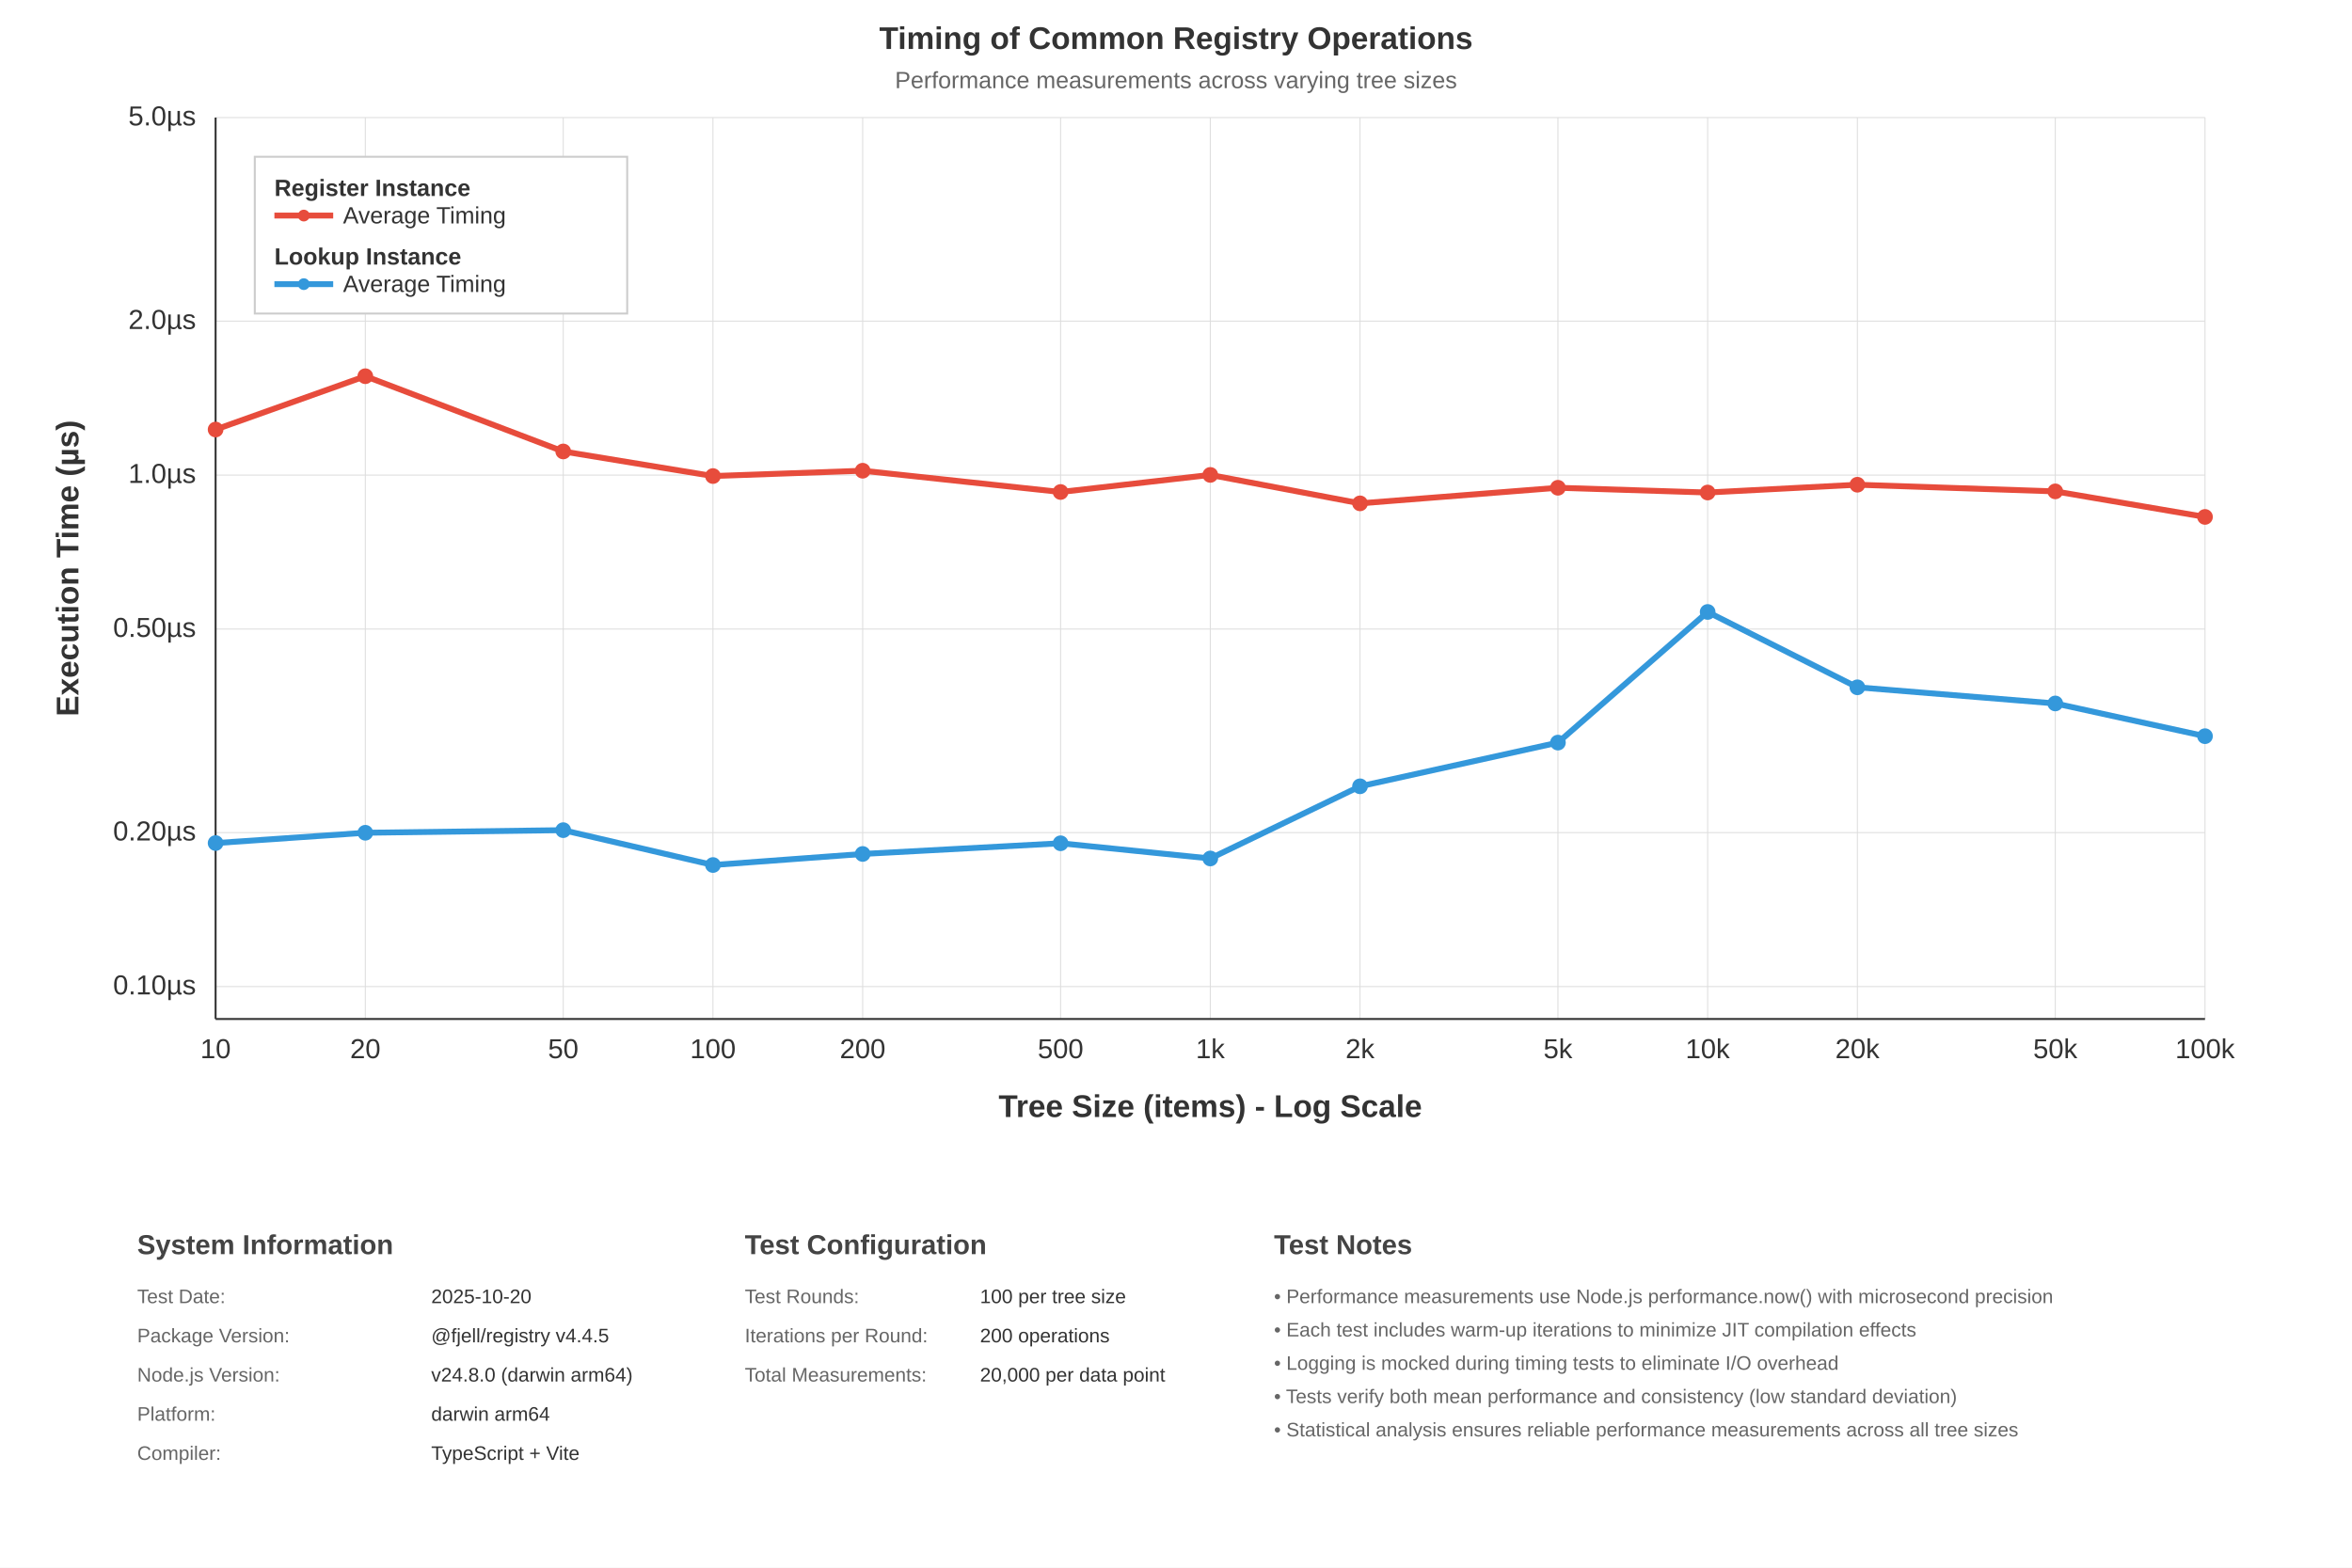
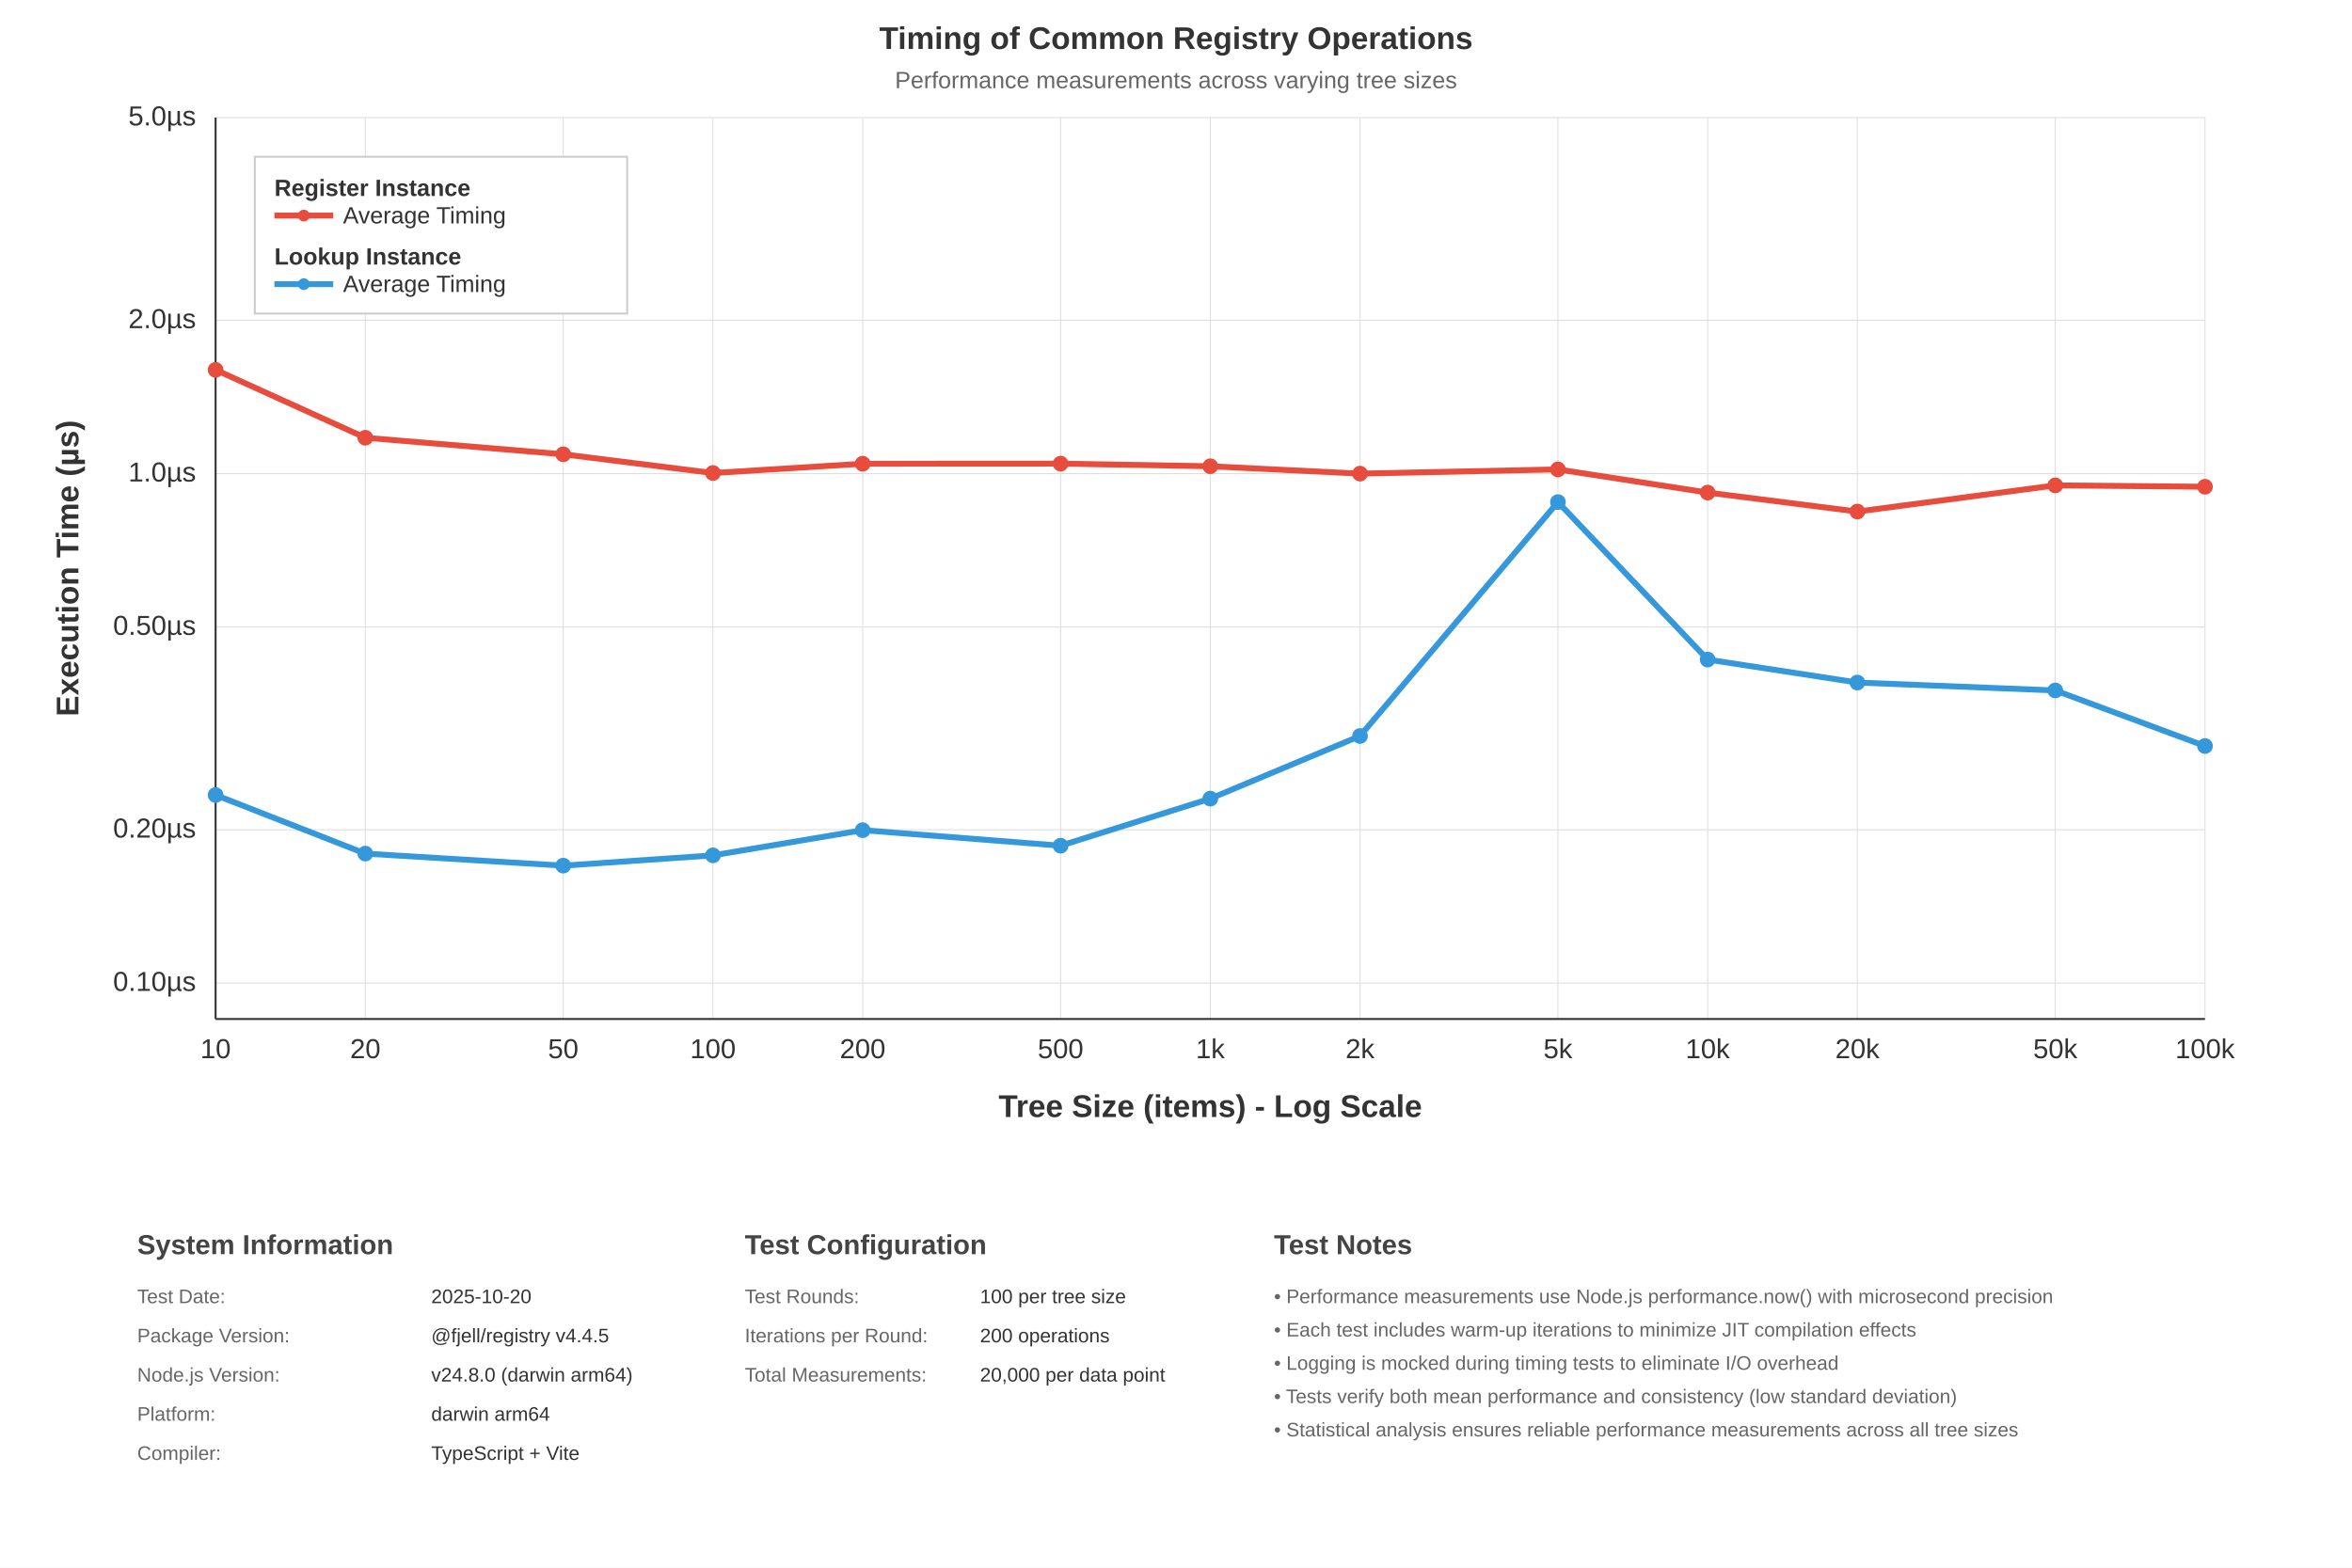
<svg xmlns="http://www.w3.org/2000/svg" width="1200" height="800">
  <style>
    .axis { stroke: #333; stroke-width: 1; }
    .grid { stroke: #ddd; stroke-width: 0.5; }
    .label { font-family: Arial, sans-serif; font-size: 14px; fill: #333; }
    .title { font-family: Arial, sans-serif; font-size: 16px; font-weight: bold; fill: #333; }
    .subtitle { font-family: Arial, sans-serif; font-size: 12px; fill: #666; }
    .register-mean { stroke: #e74c3c; stroke-width: 3; fill: none; }
    .lookup-mean { stroke: #3498db; stroke-width: 3; fill: none; }
    .register-band { fill: rgba(231, 76, 60, 0.2); stroke: #e74c3c; stroke-width: 1; }
    .lookup-band { fill: rgba(52, 152, 219, 0.2); stroke: #3498db; stroke-width: 1; }
    .register-dot { fill: #e74c3c; }
    .lookup-dot { fill: #3498db; }
    .legend { font-family: Arial, sans-serif; font-size: 12px; fill: #333; }
    .axis-title { font-family: Arial, sans-serif; font-size: 16px; font-weight: bold; fill: #333; }
    .metadata-title { font-family: Arial, sans-serif; font-size: 14px; font-weight: bold; fill: #333; }
    .metadata-section { font-family: Arial, sans-serif; font-size: 14px; font-weight: bold; fill: #444; }
    .metadata-label { font-family: Arial, sans-serif; font-size: 10px; fill: #666; }
    .metadata-value { font-family: Arial, sans-serif; font-size: 10px; fill: #333; }
  </style>
  <rect width="1200" height="800" fill="white" />
  <text x="600" y="25" text-anchor="middle" class="title">Timing of Common Registry Operations</text>
  <text x="600" y="45" text-anchor="middle" class="subtitle">Performance measurements across varying tree sizes</text>
  <g transform="translate(110,60)">
-     <line x1="0" y1="443.454" x2="1015" y2="443.454" class="grid" />
-     <text x="-10" y="447.454" text-anchor="end" class="label">0.10µs</text>
-     <line x1="0" y1="364.882" x2="1015" y2="364.882" class="grid" />
-     <text x="-10" y="368.882" text-anchor="end" class="label">0.20µs</text>
-     <line x1="0" y1="261.014" x2="1015" y2="261.014" class="grid" />
-     <text x="-10" y="265.014" text-anchor="end" class="label">0.50µs</text>
-     <line x1="0" y1="182.441" x2="1015" y2="182.441" class="grid" />
-     <text x="-10" y="186.441" text-anchor="end" class="label">1.0µs</text>
-     <line x1="0" y1="103.868" x2="1015" y2="103.868" class="grid" />
-     <text x="-10" y="107.868" text-anchor="end" class="label">2.0µs</text>
+     <line x1="0" y1="441.674" x2="1015" y2="441.674" class="grid" />
+     <text x="-10" y="445.674" text-anchor="end" class="label">0.10µs</text>
+     <line x1="0" y1="363.417" x2="1015" y2="363.417" class="grid" />
+     <text x="-10" y="367.417" text-anchor="end" class="label">0.20µs</text>
+     <line x1="0" y1="259.966" x2="1015" y2="259.966" class="grid" />
+     <text x="-10" y="263.966" text-anchor="end" class="label">0.50µs</text>
+     <line x1="0" y1="181.708" x2="1015" y2="181.708" class="grid" />
+     <text x="-10" y="185.708" text-anchor="end" class="label">1.0µs</text>
+     <line x1="0" y1="103.451" x2="1015" y2="103.451" class="grid" />
+     <text x="-10" y="107.451" text-anchor="end" class="label">2.0µs</text>
    <line x1="0" y1="0" x2="1015" y2="0" class="grid" />
    <text x="-10" y="4" text-anchor="end" class="label">5.0µs</text>
    <line x1="0" y1="0" x2="0" y2="460" class="grid" />
    <text x="0" y="480" text-anchor="middle" class="label">10</text>
    <line x1="76.386" y1="0" x2="76.386" y2="460" class="grid" />
    <text x="76.386" y="480" text-anchor="middle" class="label">20</text>
    <line x1="177.364" y1="0" x2="177.364" y2="460" class="grid" />
    <text x="177.364" y="480" text-anchor="middle" class="label">50</text>
    <line x1="253.75" y1="0" x2="253.75" y2="460" class="grid" />
    <text x="253.75" y="480" text-anchor="middle" class="label">100</text>
    <line x1="330.136" y1="0" x2="330.136" y2="460" class="grid" />
    <text x="330.136" y="480" text-anchor="middle" class="label">200</text>
    <line x1="431.114" y1="0" x2="431.114" y2="460" class="grid" />
    <text x="431.114" y="480" text-anchor="middle" class="label">500</text>
    <line x1="507.5" y1="0" x2="507.5" y2="460" class="grid" />
    <text x="507.5" y="480" text-anchor="middle" class="label">1k</text>
    <line x1="583.886" y1="0" x2="583.886" y2="460" class="grid" />
    <text x="583.886" y="480" text-anchor="middle" class="label">2k</text>
    <line x1="684.864" y1="0" x2="684.864" y2="460" class="grid" />
    <text x="684.864" y="480" text-anchor="middle" class="label">5k</text>
    <line x1="761.25" y1="0" x2="761.25" y2="460" class="grid" />
    <text x="761.25" y="480" text-anchor="middle" class="label">10k</text>
    <line x1="837.636" y1="0" x2="837.636" y2="460" class="grid" />
    <text x="837.636" y="480" text-anchor="middle" class="label">20k</text>
    <line x1="938.614" y1="0" x2="938.614" y2="460" class="grid" />
    <text x="938.614" y="480" text-anchor="middle" class="label">50k</text>
    <line x1="1015" y1="0" x2="1015" y2="460" class="grid" />
    <text x="1015" y="480" text-anchor="middle" class="label">100k</text>
    <line x1="0" y1="0" x2="0" y2="460" class="axis" />
    <line x1="0" y1="460" x2="1015" y2="460" class="axis" />
    <text x="507.5" y="510" text-anchor="middle" class="axis-title">Tree Size (items) - Log Scale</text>
    <text transform="rotate(-90,-70,230)" x="-70" y="230" text-anchor="middle" class="axis-title">Execution Time (µs)</text>
-     <path d="M 0 159.19 L 76.386 131.98 L 177.364 170.382 L 253.75 182.932 L 330.136 180.213 L 431.114 191.07 L 507.5 182.352 L 583.886 196.869 L 684.864 188.909 L 761.25 191.339 L 837.636 187.359 L 938.614 190.755 L 1015 203.787" class="register-mean" />
-     <path d="M 0 370.218 L 76.386 364.962 L 177.364 363.635 L 253.75 381.427 L 330.136 375.781 L 431.114 370.332 L 507.5 378.087 L 583.886 341.258 L 684.864 318.956 L 761.25 252.29 L 837.636 290.74 L 938.614 298.977 L 1015 315.68" class="lookup-mean" />
-     <circle cx="0" cy="159.19" r="4" class="register-dot" />
-     <circle cx="76.386" cy="131.98" r="4" class="register-dot" />
-     <circle cx="177.364" cy="170.382" r="4" class="register-dot" />
-     <circle cx="253.75" cy="182.932" r="4" class="register-dot" />
-     <circle cx="330.136" cy="180.213" r="4" class="register-dot" />
-     <circle cx="431.114" cy="191.07" r="4" class="register-dot" />
-     <circle cx="507.5" cy="182.352" r="4" class="register-dot" />
-     <circle cx="583.886" cy="196.869" r="4" class="register-dot" />
-     <circle cx="684.864" cy="188.909" r="4" class="register-dot" />
-     <circle cx="761.25" cy="191.339" r="4" class="register-dot" />
-     <circle cx="837.636" cy="187.359" r="4" class="register-dot" />
-     <circle cx="938.614" cy="190.755" r="4" class="register-dot" />
-     <circle cx="1015" cy="203.787" r="4" class="register-dot" />
-     <circle cx="0" cy="370.218" r="4" class="lookup-dot" />
-     <circle cx="76.386" cy="364.962" r="4" class="lookup-dot" />
-     <circle cx="177.364" cy="363.635" r="4" class="lookup-dot" />
-     <circle cx="253.75" cy="381.427" r="4" class="lookup-dot" />
-     <circle cx="330.136" cy="375.781" r="4" class="lookup-dot" />
-     <circle cx="431.114" cy="370.332" r="4" class="lookup-dot" />
-     <circle cx="507.5" cy="378.087" r="4" class="lookup-dot" />
-     <circle cx="583.886" cy="341.258" r="4" class="lookup-dot" />
-     <circle cx="684.864" cy="318.956" r="4" class="lookup-dot" />
-     <circle cx="761.25" cy="252.29" r="4" class="lookup-dot" />
-     <circle cx="837.636" cy="290.74" r="4" class="lookup-dot" />
-     <circle cx="938.614" cy="298.977" r="4" class="lookup-dot" />
-     <circle cx="1015" cy="315.68" r="4" class="lookup-dot" />
+     <path d="M 0 128.742 L 76.386 163.38 L 177.364 171.825 L 253.75 181.387 L 330.136 176.637 L 431.114 176.594 L 507.5 177.932 L 583.886 181.692 L 684.864 179.547 L 761.25 191.367 L 837.636 201.055 L 938.614 187.692 L 1015 188.387" class="register-mean" />
+     <path d="M 0 345.703 L 76.386 375.602 L 177.364 381.742 L 253.75 376.502 L 330.136 363.638 L 431.114 371.57 L 507.5 347.539 L 583.886 315.58 L 684.864 196.215 L 761.25 276.576 L 837.636 288.303 L 938.614 292.337 L 1015 320.709" class="lookup-mean" />
+     <circle cx="0" cy="128.742" r="4" class="register-dot" />
+     <circle cx="76.386" cy="163.38" r="4" class="register-dot" />
+     <circle cx="177.364" cy="171.825" r="4" class="register-dot" />
+     <circle cx="253.75" cy="181.387" r="4" class="register-dot" />
+     <circle cx="330.136" cy="176.637" r="4" class="register-dot" />
+     <circle cx="431.114" cy="176.594" r="4" class="register-dot" />
+     <circle cx="507.5" cy="177.932" r="4" class="register-dot" />
+     <circle cx="583.886" cy="181.692" r="4" class="register-dot" />
+     <circle cx="684.864" cy="179.547" r="4" class="register-dot" />
+     <circle cx="761.25" cy="191.367" r="4" class="register-dot" />
+     <circle cx="837.636" cy="201.055" r="4" class="register-dot" />
+     <circle cx="938.614" cy="187.692" r="4" class="register-dot" />
+     <circle cx="1015" cy="188.387" r="4" class="register-dot" />
+     <circle cx="0" cy="345.703" r="4" class="lookup-dot" />
+     <circle cx="76.386" cy="375.602" r="4" class="lookup-dot" />
+     <circle cx="177.364" cy="381.742" r="4" class="lookup-dot" />
+     <circle cx="253.75" cy="376.502" r="4" class="lookup-dot" />
+     <circle cx="330.136" cy="363.638" r="4" class="lookup-dot" />
+     <circle cx="431.114" cy="371.57" r="4" class="lookup-dot" />
+     <circle cx="507.5" cy="347.539" r="4" class="lookup-dot" />
+     <circle cx="583.886" cy="315.58" r="4" class="lookup-dot" />
+     <circle cx="684.864" cy="196.215" r="4" class="lookup-dot" />
+     <circle cx="761.25" cy="276.576" r="4" class="lookup-dot" />
+     <circle cx="837.636" cy="288.303" r="4" class="lookup-dot" />
+     <circle cx="938.614" cy="292.337" r="4" class="lookup-dot" />
+     <circle cx="1015" cy="320.709" r="4" class="lookup-dot" />
    <g transform="translate(20, 20)">
      <rect x="0" y="0" width="190" height="80" fill="white" stroke="#ccc" stroke-width="1" />
      <text x="10" y="20" class="legend" font-weight="bold">Register Instance</text>
      <line x1="10" y1="30" x2="40" y2="30" class="register-mean" />
      <circle cx="25" cy="30" r="3" class="register-dot" />
      <text x="45" y="34" class="legend">Average Timing</text>
      <text x="10" y="55" class="legend" font-weight="bold">Lookup Instance</text>
      <line x1="10" y1="65" x2="40" y2="65" class="lookup-mean" />
      <circle cx="25" cy="65" r="3" class="lookup-dot" />
      <text x="45" y="69" class="legend">Average Timing</text>
    </g>
  </g>
  <g transform="translate(50, 620)">
    <g transform="translate(20, 20)">
      <text x="0" y="0" class="metadata-section">System Information</text>
      <text x="0" y="25" class="metadata-label">Test Date:</text>
      <text x="150" y="25" class="metadata-value">2025-10-20</text>
      <text x="0" y="45" class="metadata-label">Package Version:</text>
      <text x="150" y="45" class="metadata-value">@fjell/registry v4.4.5</text>
      <text x="0" y="65" class="metadata-label">Node.js Version:</text>
      <text x="150" y="65" class="metadata-value">v24.8.0 (darwin arm64)</text>
      <text x="0" y="85" class="metadata-label">Platform:</text>
      <text x="150" y="85" class="metadata-value">darwin arm64</text>
      <text x="0" y="105" class="metadata-label">Compiler:</text>
      <text x="150" y="105" class="metadata-value">TypeScript + Vite</text>
    </g>
    <g transform="translate(330, 20)">
      <text x="0" y="0" class="metadata-section">Test Configuration</text>
      <text x="0" y="25" class="metadata-label">Test Rounds:</text>
      <text x="120" y="25" class="metadata-value">100 per tree size</text>
      <text x="0" y="45" class="metadata-label">Iterations per Round:</text>
      <text x="120" y="45" class="metadata-value">200 operations</text>
      <text x="0" y="65" class="metadata-label">Total Measurements:</text>
      <text x="120" y="65" class="metadata-value">20,000 per data point</text>
    </g>
    <g transform="translate(600, 20)">
      <text x="0" y="0" class="metadata-section">Test Notes</text>
      <text x="0" y="25" class="metadata-label">• Performance measurements use Node.js performance.now() with microsecond precision</text>
      <text x="0" y="42" class="metadata-label">• Each test includes warm-up iterations to minimize JIT compilation effects</text>
      <text x="0" y="59" class="metadata-label">• Logging is mocked during timing tests to eliminate I/O overhead</text>
      <text x="0" y="76" class="metadata-label">• Tests verify both mean performance and consistency (low standard deviation)</text>
      <text x="0" y="93" class="metadata-label">• Statistical analysis ensures reliable performance measurements across all tree sizes</text>
    </g>
  </g>
</svg>
